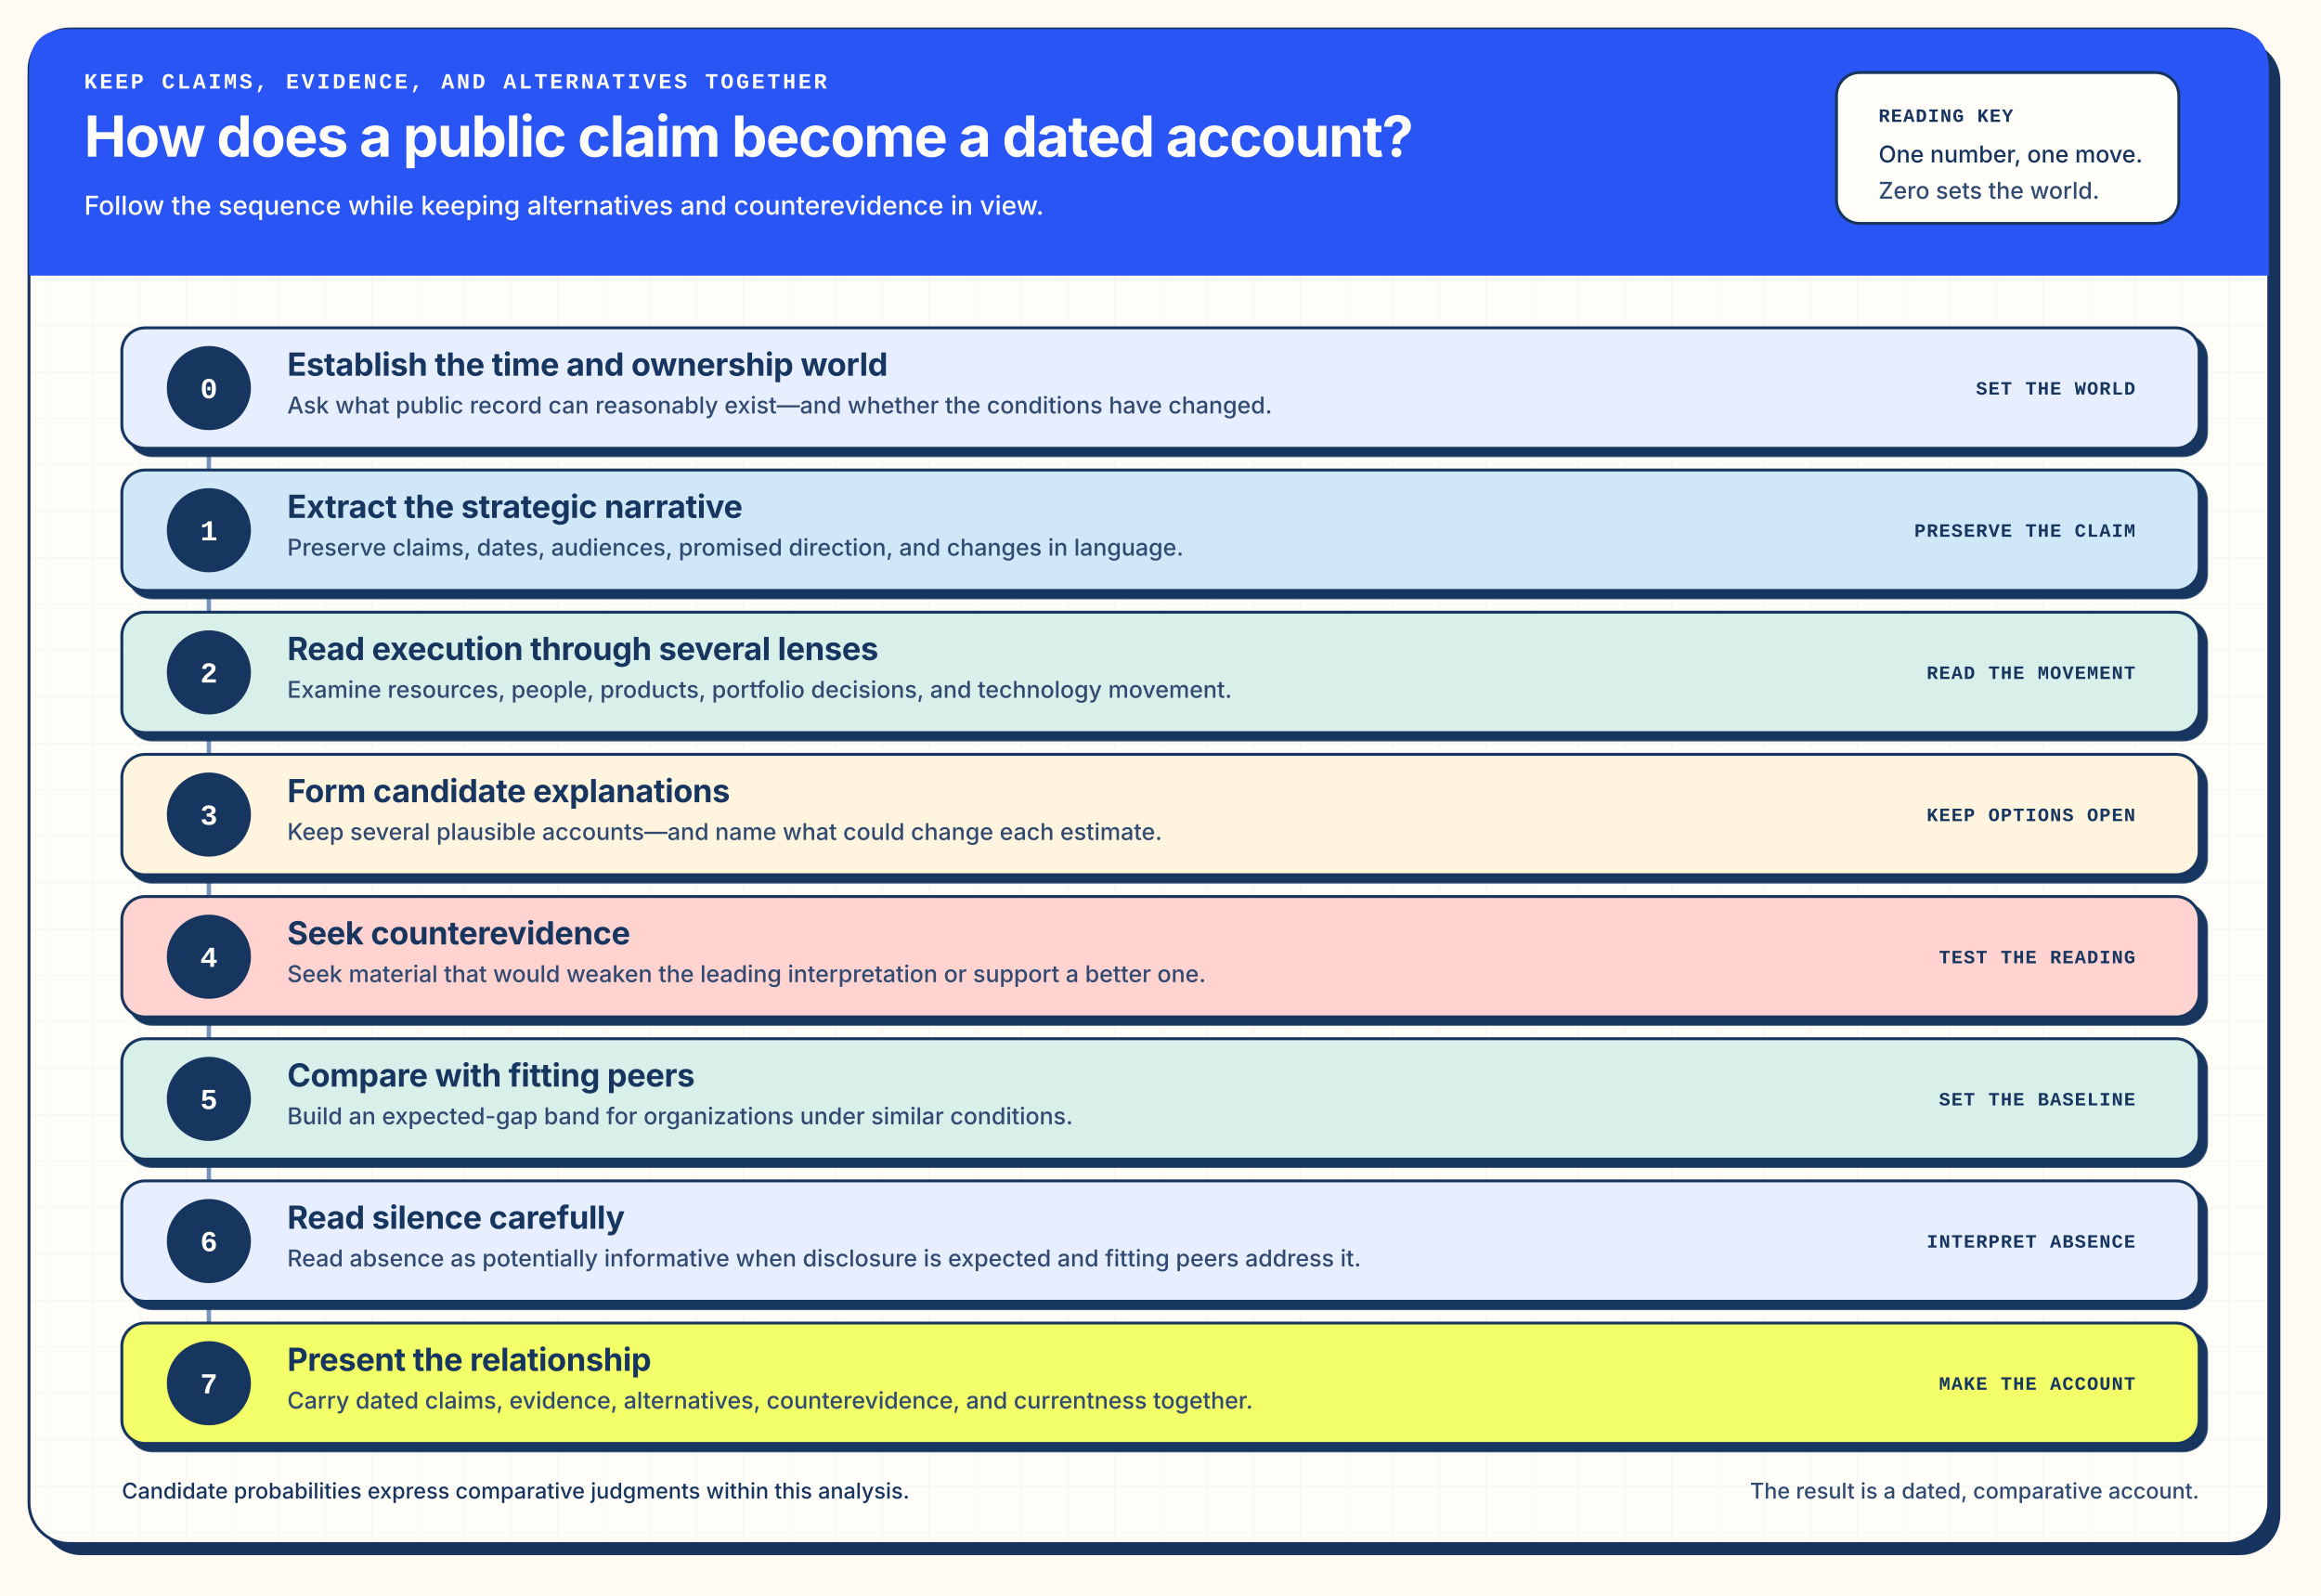
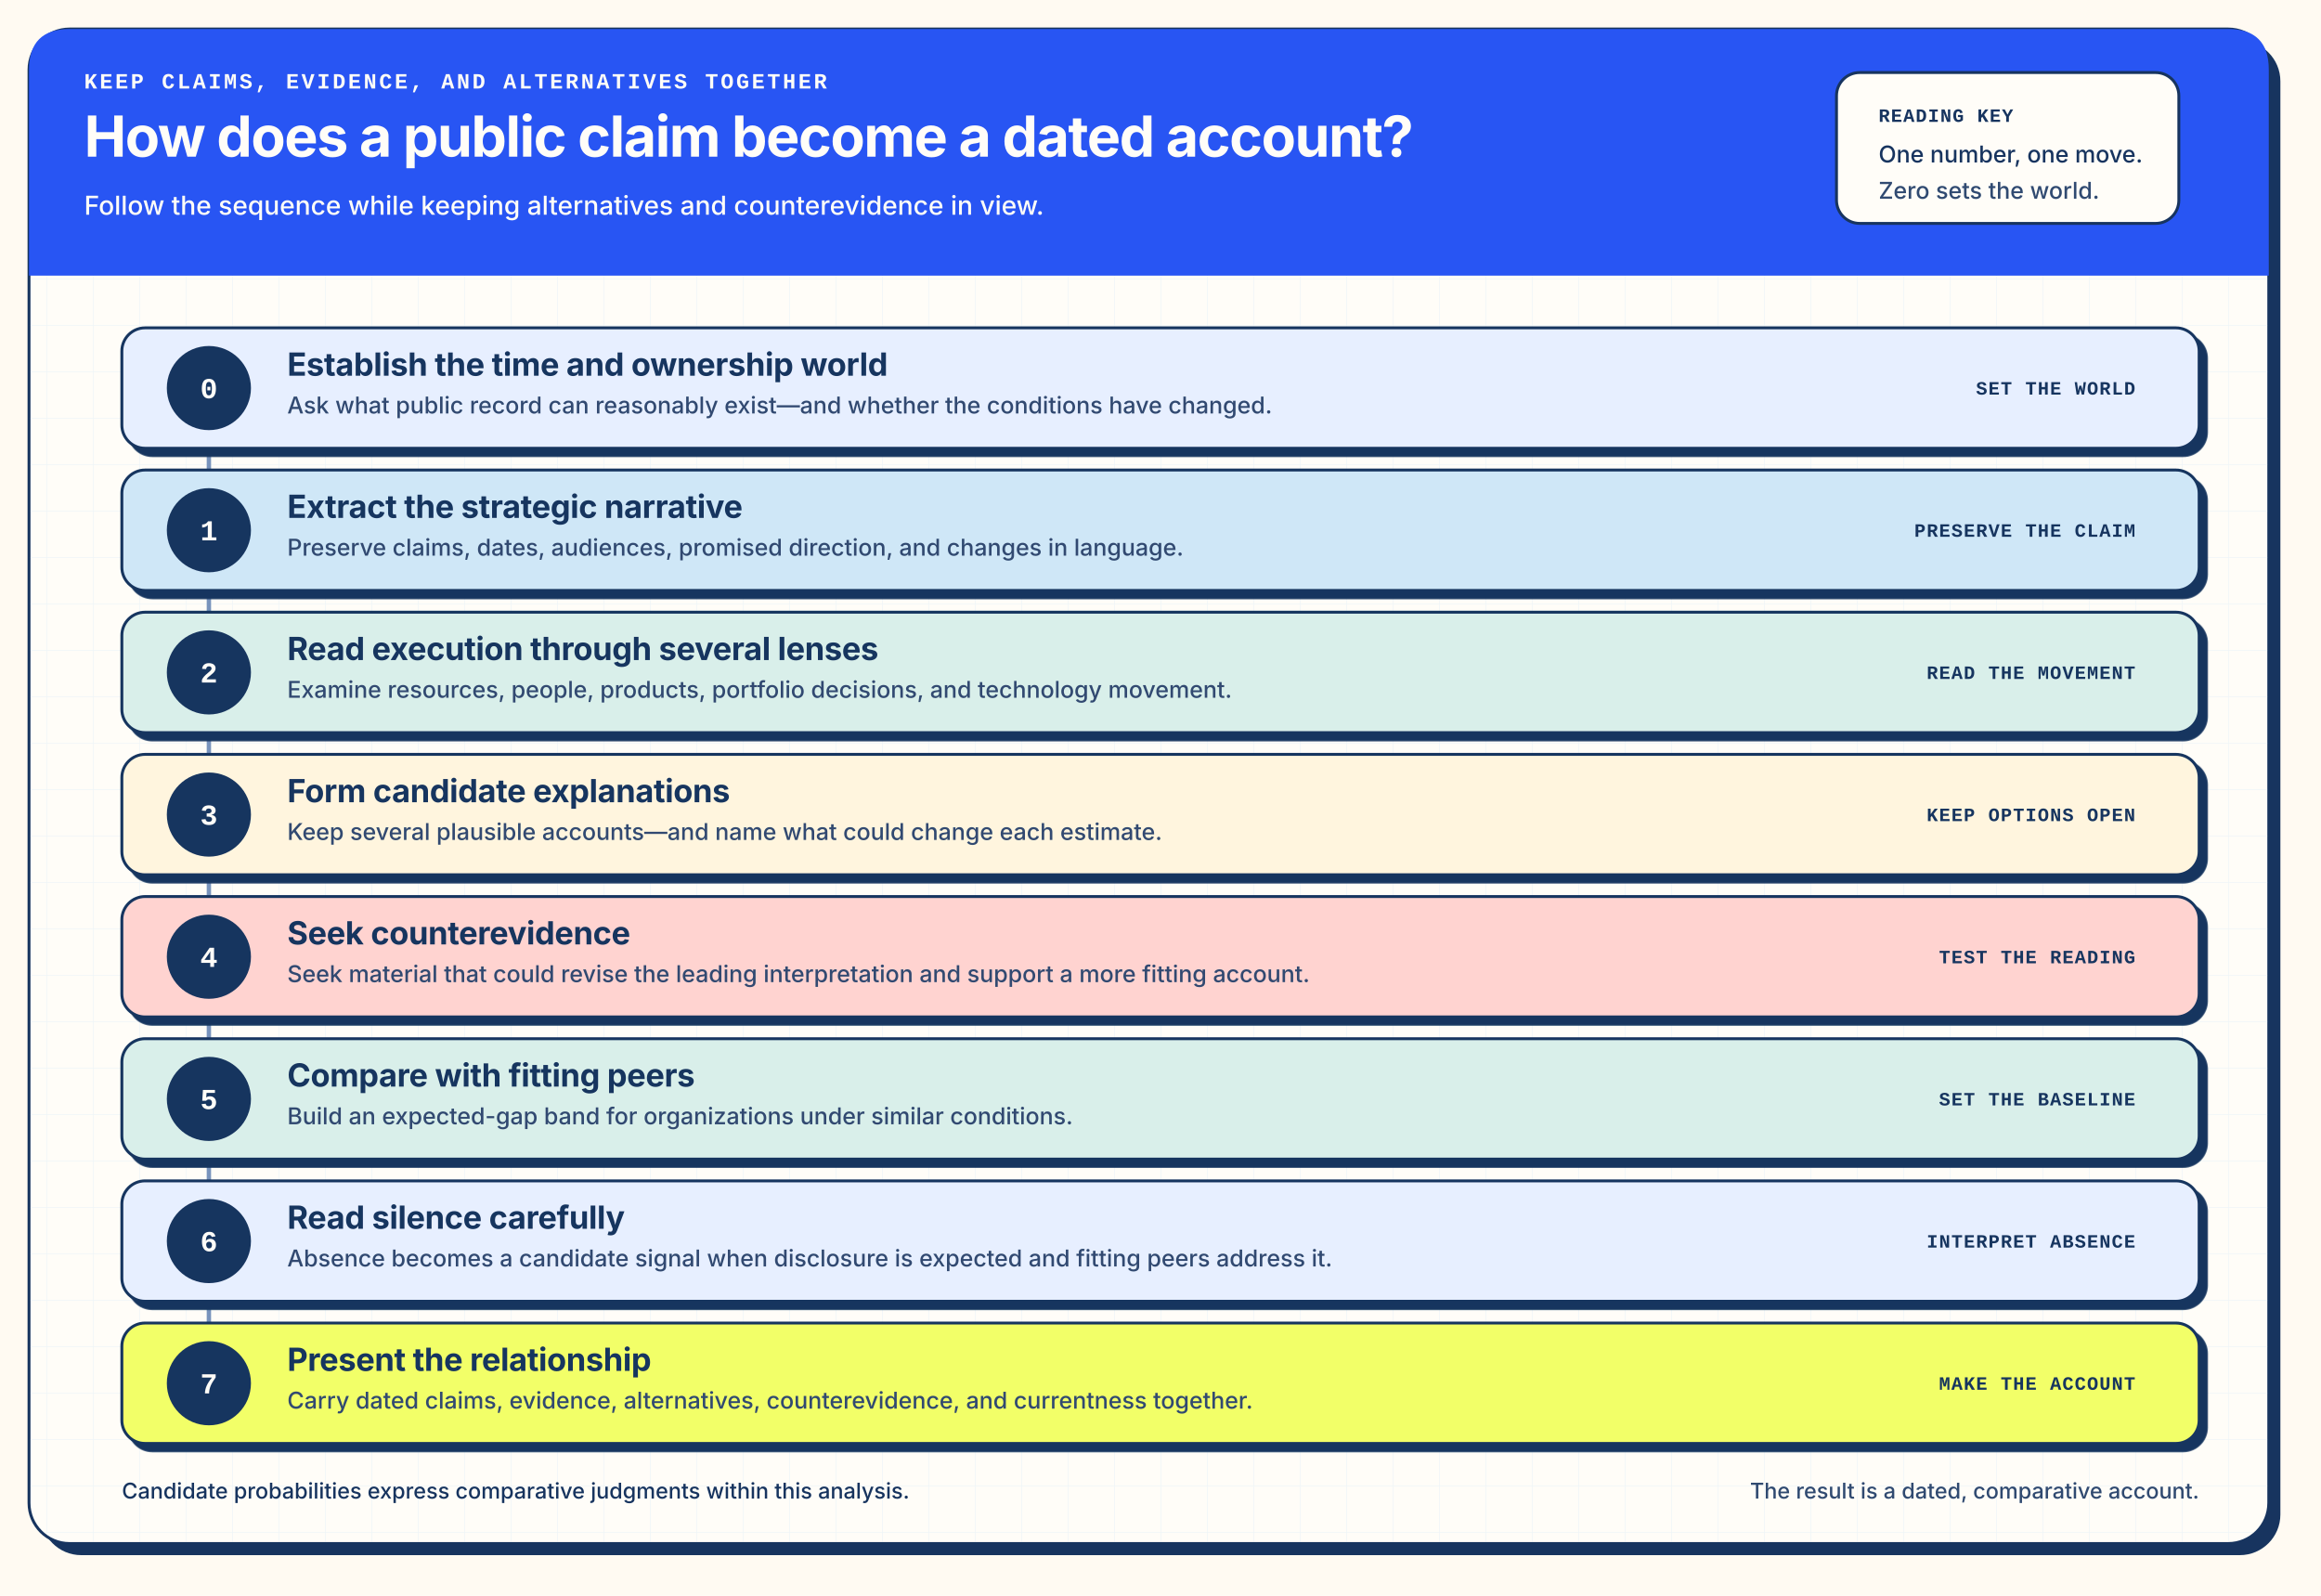
<svg xmlns="http://www.w3.org/2000/svg" width="1600" height="1100" viewBox="0 0 1600 1100" role="img" aria-labelledby="ntx-title ntx-desc">
  <defs>
    <pattern id="ntx-grid" width="32" height="32" patternUnits="userSpaceOnUse">
      <path d="M32 0H0V32" fill="none" stroke="#cfe7f7" stroke-width="1" opacity="0.5" />
    </pattern>
    <marker id="ntx-arrow" viewBox="0 0 10 10" refX="8.5" refY="5" markerWidth="8" markerHeight="8" orient="auto">
      <path d="M0 0L10 5L0 10Z" fill="#7893bc" />
    </marker>
    <filter id="ntx-shadow" x="-10%" y="-10%" width="130%" height="140%">
      <feDropShadow dx="5" dy="5" stdDeviation="0" flood-color="#17345f" flood-opacity="1" />
    </filter>
    <style>
      .sans { font-family: Inter, ui-sans-serif, system-ui, -apple-system, BlinkMacSystemFont, "Segoe UI", sans-serif; }
      .mono { font-family: ui-monospace, "SFMono-Regular", Consolas, "Liberation Mono", monospace; }
      .white { fill: #fffdf8; }
      .ink { fill: #17345f; }
      .body { fill: #304a71; }
      .muted { fill: #5d6f8b; }
      .eyebrow { font-size: 15px; font-weight: 700; letter-spacing: 1.7px; }
      .headline { font-size: 39px; font-weight: 700; letter-spacing: -0.9px; }
      .deck { font-size: 18px; font-weight: 500; }
      .stage-number { font-size: 20px; font-weight: 700; }
      .stage-title { font-size: 22px; font-weight: 700; letter-spacing: -0.2px; }
      .stage-copy { font-size: 16px; font-weight: 500; }
      .stage-kind { font-size: 13px; font-weight: 700; letter-spacing: 0.7px; }
      .foot { font-size: 15px; font-weight: 500; }
    </style>
  </defs>
  <rect width="1600" height="1100" fill="#fffaf2" />
  <rect x="28" y="28" width="1544" height="1044" rx="28" fill="#17345f" />
  <rect x="20" y="20" width="1544" height="1044" rx="28" fill="#fffdf8" stroke="#17345f" stroke-width="2" />
  <rect x="21" y="21" width="1542" height="1042" rx="27" fill="url(#ntx-grid)" opacity="0.62" />
  <g id="ntx-heading" role="group" aria-labelledby="ntx-heading-title">
    <path d="M20 48Q20 20 48 20H1536Q1564 20 1564 48V190H20Z" fill="#2855f3" />
    <text x="58" y="61" class="mono eyebrow white">KEEP CLAIMS, EVIDENCE, AND ALTERNATIVES TOGETHER</text>
    <text x="58" y="108" class="sans headline white">How does a public claim become a dated account?</text>
    <text x="58" y="148" class="sans deck white">Follow the sequence while keeping alternatives and counterevidence in view.</text>
    <rect x="1266" y="50" width="236" height="104" rx="16" fill="#fffdf8" stroke="#17345f" stroke-width="2" />
    <text x="1295" y="84" class="mono stage-kind ink">READING KEY</text>
    <text x="1295" y="112" class="sans stage-copy ink">One number, one move.</text>
    <text x="1295" y="137" class="sans stage-copy body">Zero sets the world.</text>
  </g>
  <g aria-hidden="true" stroke="#7893bc" stroke-width="3" fill="none" stroke-linecap="round" marker-end="url(#ntx-arrow)">
    <path d="M144 309V350" />
    <path d="M144 407V448" />
    <path d="M144 505V546" />
    <path d="M144 603V644" />
    <path d="M144 701V742" />
    <path d="M144 799V840" />
    <path d="M144 897V938" />
  </g>
  <g id="ntx-stage-0" role="group" aria-labelledby="ntx-stage-0-title" filter="url(#ntx-shadow)">
    <rect x="84" y="226" width="1432" height="83" rx="16" fill="#e7efff" stroke="#17345f" stroke-width="2" />
    <circle cx="144" cy="267.5" r="29" fill="#17345f" />
    <text x="144" y="274.5" text-anchor="middle" class="mono stage-number white">0</text>
    <text x="198" y="259" class="sans stage-title ink">Establish the time and ownership world</text>
    <text x="198" y="285" class="sans stage-copy body">Ask what public record can reasonably exist—and whether the conditions have changed.</text>
    <text x="1472" y="272" text-anchor="end" class="mono stage-kind ink">SET THE WORLD</text>
  </g>
  <g id="ntx-stage-1" role="group" aria-labelledby="ntx-stage-1-title" filter="url(#ntx-shadow)">
    <rect x="84" y="324" width="1432" height="83" rx="16" fill="#cfe7f7" stroke="#17345f" stroke-width="2" />
    <circle cx="144" cy="365.5" r="29" fill="#17345f" />
    <text x="144" y="372.5" text-anchor="middle" class="mono stage-number white">1</text>
    <text x="198" y="357" class="sans stage-title ink">Extract the strategic narrative</text>
    <text x="198" y="383" class="sans stage-copy body">Preserve claims, dates, audiences, promised direction, and changes in language.</text>
    <text x="1472" y="370" text-anchor="end" class="mono stage-kind ink">PRESERVE THE CLAIM</text>
  </g>
  <g id="ntx-stage-2" role="group" aria-labelledby="ntx-stage-2-title" filter="url(#ntx-shadow)">
    <rect x="84" y="422" width="1432" height="83" rx="16" fill="#d9efea" stroke="#17345f" stroke-width="2" />
    <circle cx="144" cy="463.5" r="29" fill="#17345f" />
    <text x="144" y="470.5" text-anchor="middle" class="mono stage-number white">2</text>
    <text x="198" y="455" class="sans stage-title ink">Read execution through several lenses</text>
    <text x="198" y="481" class="sans stage-copy body">Examine resources, people, products, portfolio decisions, and technology movement.</text>
    <text x="1472" y="468" text-anchor="end" class="mono stage-kind ink">READ THE MOVEMENT</text>
  </g>
  <g id="ntx-stage-3" role="group" aria-labelledby="ntx-stage-3-title" filter="url(#ntx-shadow)">
    <rect x="84" y="520" width="1432" height="83" rx="16" fill="#fff5de" stroke="#17345f" stroke-width="2" />
    <circle cx="144" cy="561.5" r="29" fill="#17345f" />
    <text x="144" y="568.5" text-anchor="middle" class="mono stage-number white">3</text>
    <text x="198" y="553" class="sans stage-title ink">Form candidate explanations</text>
    <text x="198" y="579" class="sans stage-copy body">Keep several plausible accounts—and name what could change each estimate.</text>
    <text x="1472" y="566" text-anchor="end" class="mono stage-kind ink">KEEP OPTIONS OPEN</text>
  </g>
  <g id="ntx-stage-4" role="group" aria-labelledby="ntx-stage-4-title" filter="url(#ntx-shadow)">
    <rect x="84" y="618" width="1432" height="83" rx="16" fill="#ffd3d0" stroke="#17345f" stroke-width="2" />
    <circle cx="144" cy="659.5" r="29" fill="#17345f" />
    <text x="144" y="666.5" text-anchor="middle" class="mono stage-number white">4</text>
    <text x="198" y="651" class="sans stage-title ink">Seek counterevidence</text>
-     <text x="198" y="677" class="sans stage-copy body">Seek material that would weaken the leading interpretation or support a better one.</text>
+     <text x="198" y="677" class="sans stage-copy body">Seek material that could revise the leading interpretation and support a more fitting account.</text>
    <text x="1472" y="664" text-anchor="end" class="mono stage-kind ink">TEST THE READING</text>
  </g>
  <g id="ntx-stage-5" role="group" aria-labelledby="ntx-stage-5-title" filter="url(#ntx-shadow)">
    <rect x="84" y="716" width="1432" height="83" rx="16" fill="#d9efea" stroke="#17345f" stroke-width="2" />
    <circle cx="144" cy="757.5" r="29" fill="#17345f" />
    <text x="144" y="764.5" text-anchor="middle" class="mono stage-number white">5</text>
    <text x="198" y="749" class="sans stage-title ink">Compare with fitting peers</text>
    <text x="198" y="775" class="sans stage-copy body">Build an expected-gap band for organizations under similar conditions.</text>
    <text x="1472" y="762" text-anchor="end" class="mono stage-kind ink">SET THE BASELINE</text>
  </g>
  <g id="ntx-stage-6" role="group" aria-labelledby="ntx-stage-6-title" filter="url(#ntx-shadow)">
    <rect x="84" y="814" width="1432" height="83" rx="16" fill="#e7efff" stroke="#17345f" stroke-width="2" />
    <circle cx="144" cy="855.5" r="29" fill="#17345f" />
    <text x="144" y="862.5" text-anchor="middle" class="mono stage-number white">6</text>
    <text x="198" y="847" class="sans stage-title ink">Read silence carefully</text>
-     <text x="198" y="873" class="sans stage-copy body">Read absence as potentially informative when disclosure is expected and fitting peers address it.</text>
+     <text x="198" y="873" class="sans stage-copy body">Absence becomes a candidate signal when disclosure is expected and fitting peers address it.</text>
    <text x="1472" y="860" text-anchor="end" class="mono stage-kind ink">INTERPRET ABSENCE</text>
  </g>
  <g id="ntx-stage-7" role="group" aria-labelledby="ntx-stage-7-title" filter="url(#ntx-shadow)">
    <rect x="84" y="912" width="1432" height="83" rx="16" fill="#f2ff67" stroke="#17345f" stroke-width="2" />
    <circle cx="144" cy="953.5" r="29" fill="#17345f" />
    <text x="144" y="960.5" text-anchor="middle" class="mono stage-number white">7</text>
    <text x="198" y="945" class="sans stage-title ink">Present the relationship</text>
    <text x="198" y="971" class="sans stage-copy body">Carry dated claims, evidence, alternatives, counterevidence, and currentness together.</text>
    <text x="1472" y="958" text-anchor="end" class="mono stage-kind ink">MAKE THE ACCOUNT</text>
  </g>
  <g id="ntx-footer" role="group" aria-labelledby="ntx-footer-title">
    <text x="84" y="1033" class="sans foot ink">Candidate probabilities express comparative judgments within this analysis.</text>
    <text x="1516" y="1033" text-anchor="end" class="sans foot body">The result is a dated, comparative account.</text>
  </g>
</svg>
